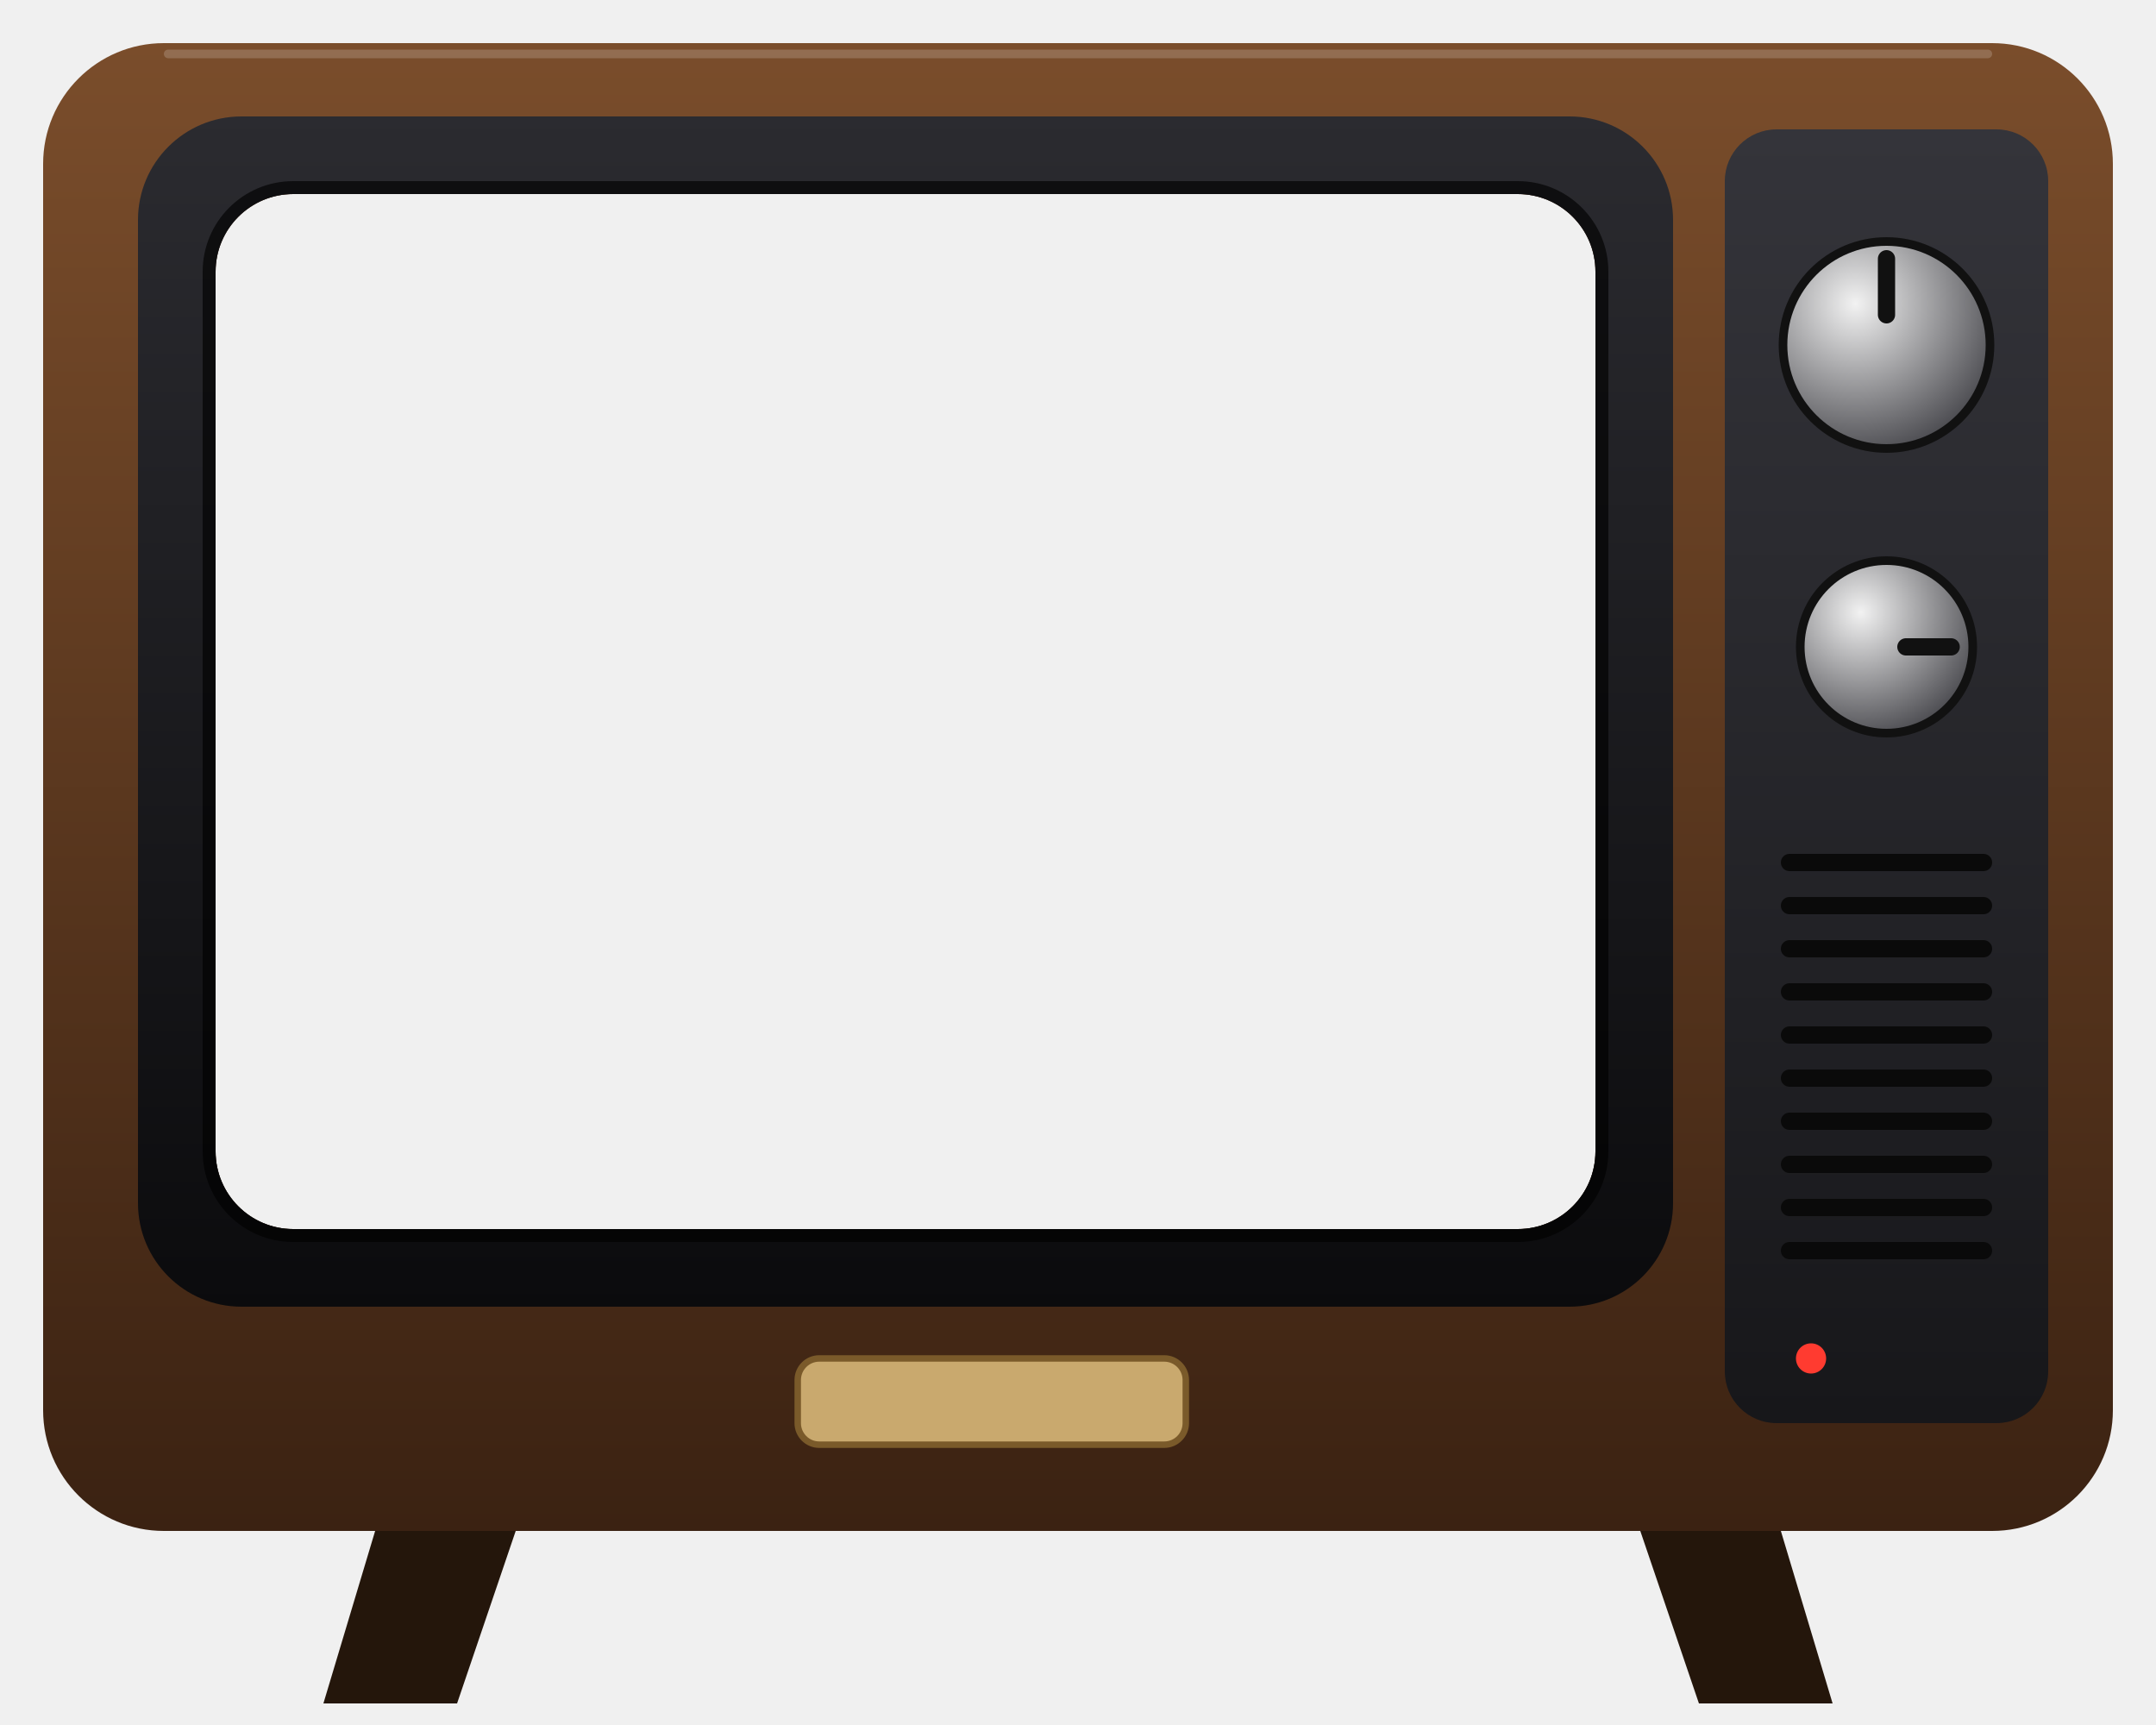
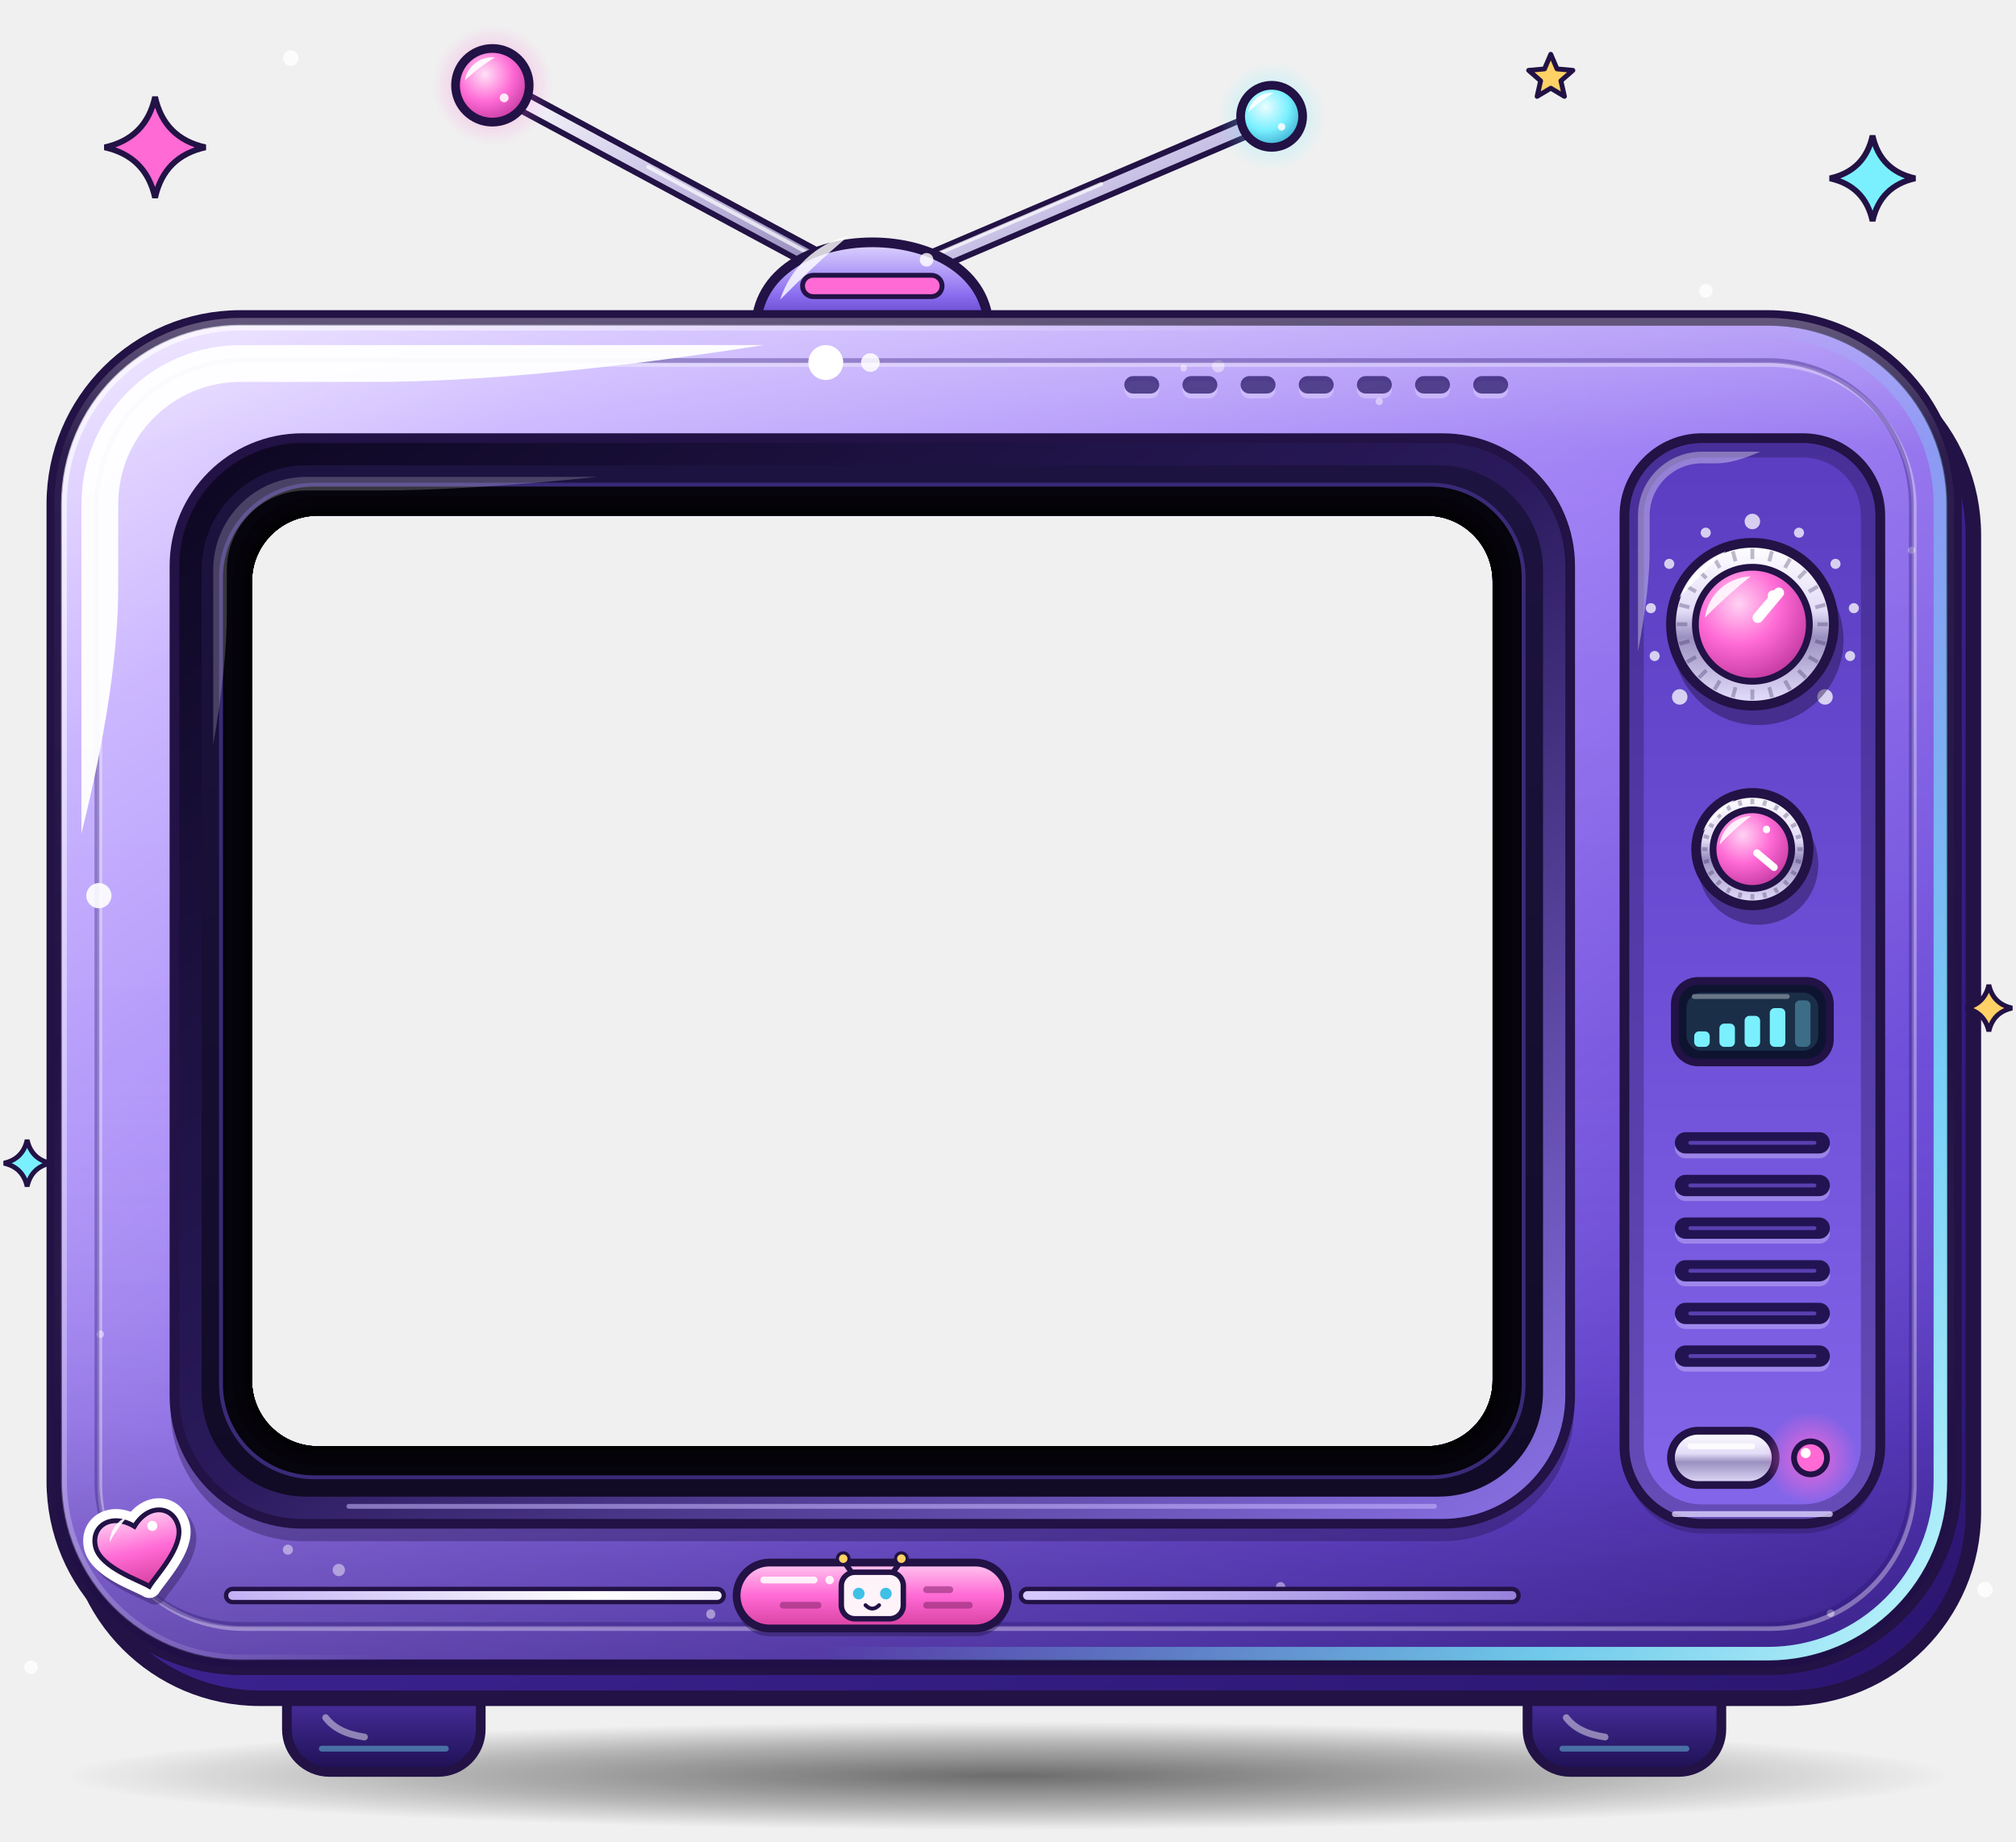
- <svg xmlns="http://www.w3.org/2000/svg" viewBox="0 0 1000 800" width="1000" height="800">
+ <svg xmlns="http://www.w3.org/2000/svg" viewBox="0 0 1040 950" width="1040" height="950" data-frame="crt-tv">
  <defs>
-     <linearGradient id="wood" x1="0" y1="0" x2="0" y2="1">
-       <stop offset="0" stop-color="#7a4d2b" />
-       <stop offset="1" stop-color="#3b2212" />
-     </linearGradient>
-     <linearGradient id="bez" x1="0" y1="0" x2="0" y2="1">
-       <stop offset="0" stop-color="#2b2b30" />
-       <stop offset="1" stop-color="#0b0b0d" />
-     </linearGradient>
-     <linearGradient id="pan" x1="0" y1="0" x2="0" y2="1">
-       <stop offset="0" stop-color="#34343a" />
-       <stop offset="1" stop-color="#17171a" />
-     </linearGradient>
-     <radialGradient id="knob" cx=".35" cy=".3" r=".75">
-       <stop offset="0" stop-color="#f2f2f2" />
-       <stop offset="1" stop-color="#4a4a4f" />
-     </radialGradient>
+     <clipPath id="shell-cut">
+       <path clip-rule="evenodd" d="M0 0H1040V950H0ZM164 266H736A34 34 0 0 1 770 300V712A34 34 0 0 1 736 746H164A34 34 0 0 1 130 712V300A34 34 0 0 1 164 266Z" />
+     </clipPath>
+     <linearGradient id="crtBody" x1="0" y1="0" x2="1" y2="1">
+       <stop offset="0" stop-color="#efe6ff" />
+       <stop offset="0.16" stop-color="#c9b4ff" />
+       <stop offset="0.48" stop-color="#9a79f3" />
+       <stop offset="0.8" stop-color="#6a49d6" />
+       <stop offset="1" stop-color="#4b2fae" />
+     </linearGradient>
+     <linearGradient id="crtSide" x1="0" y1="0" x2="1" y2="1">
+       <stop offset="0" stop-color="#4a2fae" />
+       <stop offset="1" stop-color="#2a1670" />
+     </linearGradient>
+     <linearGradient id="crtShade" x1="0" y1="0" x2="0" y2="1">
+       <stop offset="0" stop-color="#fff" stop-opacity="0.3" />
+       <stop offset="0.1" stop-color="#fff" stop-opacity="0.05" />
+       <stop offset="0.55" stop-color="#fff" stop-opacity="0" />
+       <stop offset="0.82" stop-color="#1b0b4a" stop-opacity="0.1" />
+       <stop offset="1" stop-color="#1b0b4a" stop-opacity="0.4" />
+     </linearGradient>
+     <linearGradient id="crtRim" x1="28" y1="164" x2="1008" y2="860" gradientUnits="userSpaceOnUse">
+       <stop offset="0" stop-color="#7af0ff" stop-opacity="0" />
+       <stop offset="0.6" stop-color="#7af0ff" stop-opacity="0" />
+       <stop offset="0.85" stop-color="#7af0ff" stop-opacity="0.8" />
+       <stop offset="1" stop-color="#c9fbff" />
+     </linearGradient>
+     <linearGradient id="crtKey" x1="28" y1="164" x2="1008" y2="860" gradientUnits="userSpaceOnUse">
+       <stop offset="0" stop-color="#fff" stop-opacity="0.7" />
+       <stop offset="0.3" stop-color="#fff" stop-opacity="0.25" />
+       <stop offset="0.45" stop-color="#fff" stop-opacity="0" />
+     </linearGradient>
+     <linearGradient id="crtBevel" x1="0" y1="0" x2="1" y2="1">
+       <stop offset="0" stop-color="#0d0720" />
+       <stop offset="0.5" stop-color="#2a1a5c" />
+       <stop offset="1" stop-color="#8a72e6" />
+     </linearGradient>
+     <linearGradient id="crtSurround" x1="0" y1="0" x2="0" y2="1">
+       <stop offset="0" stop-color="#1d1340" />
+       <stop offset="1" stop-color="#110b26" />
+     </linearGradient>
+     <linearGradient id="crtPanel" x1="0" y1="0" x2="0" y2="1">
+       <stop offset="0" stop-color="#5a3dc0" />
+       <stop offset="0.5" stop-color="#6c4fd6" />
+       <stop offset="1" stop-color="#8466ea" />
+     </linearGradient>
+     <linearGradient id="crtChrome" x1="0" y1="0" x2="0" y2="1">
+       <stop offset="0" stop-color="#ffffff" />
+       <stop offset="0.42" stop-color="#e3dcf7" />
+       <stop offset="0.58" stop-color="#9a90c0" />
+       <stop offset="1" stop-color="#e8e2ff" />
+     </linearGradient>
+     <linearGradient id="crtTrim" x1="90" y1="0" x2="810" y2="0" gradientUnits="userSpaceOnUse">
+       <stop offset="0" stop-color="#b9a6f5" />
+       <stop offset="0.3" stop-color="#ffffff" />
+       <stop offset="0.6" stop-color="#d7ccff" />
+       <stop offset="1" stop-color="#8f7ad8" />
+     </linearGradient>
+     <radialGradient id="crtCandy" cx="0.38" cy="0.32" r="0.8">
+       <stop offset="0" stop-color="#ffd2f3" />
+       <stop offset="0.45" stop-color="#ff6ad5" />
+       <stop offset="1" stop-color="#b42c94" />
+     </radialGradient>
+     <linearGradient id="crtRod" x1="0" y1="0" x2="1" y2="1">
+       <stop offset="0" stop-color="#ffffff" />
+       <stop offset="0.5" stop-color="#c9c2e6" />
+       <stop offset="1" stop-color="#8d84b5" />
+     </linearGradient>
+     <linearGradient id="crtDome" x1="0" y1="0" x2="0" y2="1">
+       <stop offset="0" stop-color="#e0d6ff" />
+       <stop offset="0.6" stop-color="#8b6ef0" />
+       <stop offset="1" stop-color="#5236b8" />
+     </linearGradient>
+     <radialGradient id="crtPinkBall" cx="0.4" cy="0.35" r="0.75">
+       <stop offset="0" stop-color="#ffe0f7" />
+       <stop offset="0.5" stop-color="#ff6ad5" />
+       <stop offset="1" stop-color="#b42c94" />
+     </radialGradient>
+     <radialGradient id="crtPinkBallGlow" cx="0.5" cy="0.5" r="0.5">
+       <stop offset="0" stop-color="#ff6ad5" stop-opacity="0.55" />
+       <stop offset="1" stop-color="#ff6ad5" stop-opacity="0" />
+     </radialGradient>
+     <radialGradient id="crtCyanBall" cx="0.4" cy="0.35" r="0.75">
+       <stop offset="0" stop-color="#eafdff" />
+       <stop offset="0.5" stop-color="#7af0ff" />
+       <stop offset="1" stop-color="#2a9ac4" />
+     </radialGradient>
+     <radialGradient id="crtCyanBallGlow" cx="0.5" cy="0.5" r="0.5">
+       <stop offset="0" stop-color="#7af0ff" stop-opacity="0.55" />
+       <stop offset="1" stop-color="#7af0ff" stop-opacity="0" />
+     </radialGradient>
+     <linearGradient id="crtFoot" x1="0" y1="0" x2="0" y2="1">
+       <stop offset="0" stop-color="#5a3cc0" />
+       <stop offset="1" stop-color="#1e1052" />
+     </linearGradient>
+     <radialGradient id="crtLed" cx="0.5" cy="0.5" r="0.5">
+       <stop offset="0" stop-color="#ff6ad5" stop-opacity="0.85" />
+       <stop offset="1" stop-color="#ff6ad5" stop-opacity="0" />
+     </radialGradient>
+     <linearGradient id="crtBadge" x1="0" y1="0" x2="0" y2="1">
+       <stop offset="0" stop-color="#ffc8f0" />
+       <stop offset="0.5" stop-color="#ff6ad5" />
+       <stop offset="1" stop-color="#d6409f" />
+     </linearGradient>
+     <radialGradient id="crtFloor" cx="0.5" cy="0.5" r="0.5">
+       <stop offset="0" stop-color="#000" stop-opacity="0.55" />
+       <stop offset="0.6" stop-color="#000" stop-opacity="0.25" />
+       <stop offset="1" stop-color="#000" stop-opacity="0" />
+     </radialGradient>
+     <clipPath id="crtBodyClip">
+       <path d="M124 164H912A96 96 0 0 1 1008 260V764A96 96 0 0 1 912 860H124A96 96 0 0 1 28 764V260A96 96 0 0 1 124 164Z" />
+     </clipPath>
+     <style>.kcrt-led{animation:kcrt-led 2.8s ease-in-out infinite}.kcrt-blink{animation:kcrt-blink 1.6s steps(1) infinite}.kcrt-tw{animation:kcrt-tw 3.2s ease-in-out infinite;transform-box:fill-box;transform-origin:center}.kcrt-tw2{animation-delay:1.6s}@keyframes kcrt-led{0%,100%{opacity:1}50%{opacity:.35}}@keyframes kcrt-blink{0%,49%{fill:#3c6c86}50%,100%{fill:#7af0ff}}@keyframes kcrt-tw{0%,100%{opacity:1;transform:scale(1)}50%{opacity:.45;transform:scale(.7)}}@media (prefers-reduced-motion:reduce){*{animation:none!important}}</style>
  </defs>
-   <path fill="#24160b" d="M180,690L150,790H212L246,690ZM754,690L788,790H850L820,690Z" />
-   <path fill-rule="evenodd" fill="url(#wood)" d="M76,20H924A56,56 0 0 1 980,76V654A56,56 0 0 1 924,710H76A56,56 0 0 1 20,654V76A56,56 0 0 1 76,20ZM136,90H704A36,36 0 0 1 740,126V534A36,36 0 0 1 704,570H136A36,36 0 0 1 100,534V126A36,36 0 0 1 136,90Z" />
-   <path d="M78,25H922" stroke="#fff" stroke-opacity=".18" stroke-width="4" stroke-linecap="round" />
-   <path fill-rule="evenodd" fill="url(#bez)" d="M112,54H728A48,48 0 0 1 776,102V558A48,48 0 0 1 728,606H112A48,48 0 0 1 64,558V102A48,48 0 0 1 112,54ZM136,90H704A36,36 0 0 1 740,126V534A36,36 0 0 1 704,570H136A36,36 0 0 1 100,534V126A36,36 0 0 1 136,90Z" />
-   <path d="M136,87H704A39,39 0 0 1 743,126V534A39,39 0 0 1 704,573H136A39,39 0 0 1 97,534V126A39,39 0 0 1 136,87Z" fill="none" stroke="#000" stroke-opacity=".65" stroke-width="6" />
-   <path fill="url(#pan)" d="M824,60H926A24,24 0 0 1 950,84V636A24,24 0 0 1 926,660H824A24,24 0 0 1 800,636V84A24,24 0 0 1 824,60Z" />
-   <circle cx="875" cy="160" r="48" fill="url(#knob)" stroke="#111" stroke-width="4" />
-   <path d="M875,120V146" stroke="#111" stroke-width="8" stroke-linecap="round" />
-   <circle cx="875" cy="300" r="40" fill="url(#knob)" stroke="#111" stroke-width="4" />
-   <path d="M905,300H884" stroke="#111" stroke-width="8" stroke-linecap="round" />
-   <path d="M830,400H920M830,420H920M830,440H920M830,460H920M830,480H920M830,500H920M830,520H920M830,540H920M830,560H920M830,580H920" stroke="#0a0a0a" stroke-width="8" stroke-linecap="round" />
-   <circle cx="840" cy="630" r="7" fill="#ff3b30" />
-   <path fill="#c9a96e" stroke="#7a5a2a" stroke-width="3" d="M380,630H540A10,10 0 0 1 550,640V660A10,10 0 0 1 540,670H380A10,10 0 0 1 370,660V640A10,10 0 0 1 380,630Z" />
+   <g clip-path="url(#shell-cut)">
+     <path d="M30 916A490 28 0 1 0 1010 916A490 28 0 1 0 30 916Z" fill="url(#crtFloor)" />
+     <path d="M170 858H226A22 22 0 0 1 248 880V892A22 22 0 0 1 226 914H170A22 22 0 0 1 148 892V880A22 22 0 0 1 170 858Z" fill="url(#crtFoot)" stroke="#221245" stroke-width="5" />
+     <path d="M166 902H230" stroke="#7af0ff" stroke-opacity="0.4" stroke-width="3" stroke-linecap="round" />
+     <path d="M168 886Q174 894 188 896" fill="none" stroke="#fff" stroke-opacity="0.45" stroke-width="3.5" stroke-linecap="round" />
+     <path d="M810 858H866A22 22 0 0 1 888 880V892A22 22 0 0 1 866 914H810A22 22 0 0 1 788 892V880A22 22 0 0 1 810 858Z" fill="url(#crtFoot)" stroke="#221245" stroke-width="5" />
+     <path d="M806 902H870" stroke="#7af0ff" stroke-opacity="0.4" stroke-width="3" stroke-linecap="round" />
+     <path d="M808 886Q814 894 828 896" fill="none" stroke="#fff" stroke-opacity="0.45" stroke-width="3.5" stroke-linecap="round" />
+     <g>
+       <path d="M436 142L254 44" stroke="#221245" stroke-width="12" stroke-linecap="round" />
+       <path d="M436 142L254 44" stroke="url(#crtRod)" stroke-width="6" stroke-linecap="round" />
+       <path d="M434.5 140L334.4 86.1" stroke="#fff" stroke-opacity="0.7" stroke-width="2" stroke-linecap="round" />
+       <path d="M464 142L656 60" stroke="#221245" stroke-width="12" stroke-linecap="round" />
+       <path d="M464 142L656 60" stroke="url(#crtRod)" stroke-width="6" stroke-linecap="round" />
+       <path d="M462.5 140L568.1 94.9" stroke="#fff" stroke-opacity="0.7" stroke-width="2" stroke-linecap="round" />
+       <path d="M390 170C390 110 510 110 510 170Z" fill="url(#crtDome)" stroke="#221245" stroke-width="5" />
+       <path d="M419.5 142H480.5A5.5 5.5 0 0 1 486 147.5V147.5A5.5 5.5 0 0 1 480.5 153H419.5A5.5 5.5 0 0 1 414 147.5V147.5A5.5 5.5 0 0 1 419.5 142Z" fill="#ff6ad5" stroke="#221245" stroke-width="2.5" />
+       <path d="M402.45 154.55A50 50 0 0 1 437.9 121.49A587.85 587.85 0 0 0 402.45 154.55Z" fill="#fff" fill-opacity="0.8" />
+       <path d="M474.5 134A3.5 3.5 0 1 0 481.5 134A3.5 3.5 0 1 0 474.5 134Z" fill="#fff" fill-opacity="0.8" />
+       <path d="M223 44A31 31 0 1 0 285 44A31 31 0 1 0 223 44Z" fill="url(#crtPinkBallGlow)" />
+       <path d="M235 44A19 19 0 1 0 273 44A19 19 0 1 0 235 44Z" fill="url(#crtPinkBall)" stroke="#221245" stroke-width="4.5" />
+       <path d="M239.78 41.49A14.44 14.44 0 0 1 255.26 29.61A95.42 95.42 0 0 0 239.78 41.49Z" fill="#fff" fill-opacity="0.9" />
+       <path d="M257.8 50.46A2.28 2.28 0 1 0 262.36 50.46A2.28 2.28 0 1 0 257.8 50.46Z" fill="#fff" fill-opacity="0.85" />
+       <path d="M628 60A28 28 0 1 0 684 60A28 28 0 1 0 628 60Z" fill="url(#crtCyanBallGlow)" />
+       <path d="M640 60A16 16 0 1 0 672 60A16 16 0 1 0 640 60Z" fill="url(#crtCyanBall)" stroke="#221245" stroke-width="4.5" />
+       <path d="M644.02 57.89A12.16 12.16 0 0 1 657.06 47.89A67.74 67.74 0 0 0 644.02 57.89Z" fill="#fff" fill-opacity="0.9" />
+       <path d="M659.2 65.44A1.92 1.92 0 1 0 663.04 65.44A1.92 1.92 0 1 0 659.2 65.44Z" fill="#fff" fill-opacity="0.85" />
+     </g>
+     <path d="M134 180H922A96 96 0 0 1 1018 276V780A96 96 0 0 1 922 876H134A96 96 0 0 1 38 780V276A96 96 0 0 1 134 180Z" fill="url(#crtSide)" stroke="#221245" stroke-width="8" />
+     <path d="M124 164H912A96 96 0 0 1 1008 260V764A96 96 0 0 1 912 860H124A96 96 0 0 1 28 764V260A96 96 0 0 1 124 164Z" fill="url(#crtBody)" stroke="#221245" stroke-width="8" />
+     <g clip-path="url(#crtBodyClip)">
+       <path d="M124 164H912A96 96 0 0 1 1008 260V764A96 96 0 0 1 912 860H124A96 96 0 0 1 28 764V260A96 96 0 0 1 124 164Z" fill="url(#crtShade)" />
+       <path d="M709.62 207.08A1.9 1.9 0 1 0 713.42 207.08A1.9 1.9 0 1 0 709.62 207.08ZM171.61 809.84A3.18 3.18 0 1 0 177.97 809.84A3.18 3.18 0 1 0 171.61 809.84ZM658.23 818.49A2.41 2.41 0 1 0 663.05 818.49A2.41 2.41 0 1 0 658.23 818.49ZM145.92 799.36A2.59 2.59 0 1 0 151.11 799.36A2.59 2.59 0 1 0 145.92 799.36ZM364.34 832.59A2.32 2.32 0 1 0 368.97 832.59A2.32 2.32 0 1 0 364.34 832.59ZM455.87 829.41A2.39 2.39 0 1 0 460.66 829.41A2.39 2.39 0 1 0 455.87 829.41ZM49.83 688.22A1.94 1.94 0 1 0 53.71 688.22A1.94 1.94 0 1 0 49.83 688.22ZM984.31 283.84A1.87 1.87 0 1 0 988.05 283.84A1.87 1.87 0 1 0 984.31 283.84ZM608.95 189.87A1.68 1.68 0 1 0 612.3 189.87A1.68 1.68 0 1 0 608.95 189.87ZM403.46 807.47A3.05 3.05 0 1 0 409.56 807.47A3.05 3.05 0 1 0 403.46 807.47ZM625.28 188.91A3.19 3.19 0 1 0 631.67 188.91A3.19 3.19 0 1 0 625.28 188.91ZM942.41 832.11A1.96 1.96 0 1 0 946.33 832.11A1.96 1.96 0 1 0 942.41 832.11ZM307.97 822.25A3.19 3.19 0 1 0 314.36 822.25A3.19 3.19 0 1 0 307.97 822.25Z" fill="#fff" fill-opacity="0.45" />
+       <path d="" fill="#fff" fill-opacity="0.65" />
+       <path d="M124 186H912A74 74 0 0 1 986 260V764A74 74 0 0 1 912 838H124A74 74 0 0 1 50 764V260A74 74 0 0 1 124 186Z" fill="none" stroke="#fff" stroke-opacity="0.35" stroke-width="2.5" transform="translate(1.5 2)" />
+       <path d="M124 186H912A74 74 0 0 1 986 260V764A74 74 0 0 1 912 838H124A74 74 0 0 1 50 764V260A74 74 0 0 1 124 186Z" fill="none" stroke="#2a1670" stroke-opacity="0.35" stroke-width="2.5" />
+       <path d="M124 171H912A89 89 0 0 1 1001 260V764A89 89 0 0 1 912 853H124A89 89 0 0 1 35 764V260A89 89 0 0 1 124 171Z" fill="none" stroke="url(#crtRim)" stroke-width="7" />
+       <path d="M124 169H912A91 91 0 0 1 1003 260V764A91 91 0 0 1 912 855H124A91 91 0 0 1 33 764V260A91 91 0 0 1 124 169Z" fill="none" stroke="url(#crtKey)" stroke-width="3" />
+     </g>
+     <path d="M584.5 194H593.5A4.5 4.5 0 0 1 598 198.5V198.5A4.5 4.5 0 0 1 593.5 203H584.5A4.5 4.5 0 0 1 580 198.5V198.5A4.5 4.5 0 0 1 584.5 194ZM614.5 194H623.5A4.5 4.5 0 0 1 628 198.5V198.5A4.5 4.5 0 0 1 623.5 203H614.5A4.5 4.5 0 0 1 610 198.5V198.5A4.5 4.5 0 0 1 614.5 194ZM644.5 194H653.5A4.5 4.5 0 0 1 658 198.5V198.5A4.5 4.5 0 0 1 653.5 203H644.5A4.5 4.5 0 0 1 640 198.5V198.5A4.5 4.5 0 0 1 644.5 194ZM674.5 194H683.5A4.5 4.5 0 0 1 688 198.5V198.5A4.5 4.5 0 0 1 683.5 203H674.5A4.5 4.5 0 0 1 670 198.5V198.5A4.5 4.5 0 0 1 674.5 194ZM704.5 194H713.5A4.5 4.5 0 0 1 718 198.5V198.5A4.5 4.5 0 0 1 713.5 203H704.5A4.5 4.5 0 0 1 700 198.5V198.5A4.5 4.5 0 0 1 704.5 194ZM734.5 194H743.5A4.5 4.5 0 0 1 748 198.5V198.5A4.5 4.5 0 0 1 743.5 203H734.5A4.5 4.5 0 0 1 730 198.5V198.5A4.5 4.5 0 0 1 734.5 194ZM764.5 194H773.5A4.5 4.5 0 0 1 778 198.5V198.5A4.5 4.5 0 0 1 773.5 203H764.5A4.5 4.5 0 0 1 760 198.5V198.5A4.5 4.5 0 0 1 764.5 194Z" fill="#e3d9ff" fill-opacity="0.45" transform="translate(0 2.5)" />
+     <path d="M584.5 194H593.5A4.5 4.5 0 0 1 598 198.5V198.5A4.5 4.5 0 0 1 593.5 203H584.5A4.5 4.5 0 0 1 580 198.5V198.5A4.5 4.5 0 0 1 584.5 194ZM614.5 194H623.5A4.5 4.5 0 0 1 628 198.5V198.5A4.5 4.5 0 0 1 623.5 203H614.5A4.5 4.5 0 0 1 610 198.5V198.5A4.5 4.5 0 0 1 614.5 194ZM644.5 194H653.5A4.5 4.5 0 0 1 658 198.5V198.5A4.5 4.5 0 0 1 653.5 203H644.5A4.5 4.5 0 0 1 640 198.5V198.5A4.5 4.5 0 0 1 644.5 194ZM674.5 194H683.5A4.5 4.5 0 0 1 688 198.5V198.5A4.5 4.5 0 0 1 683.5 203H674.5A4.5 4.5 0 0 1 670 198.5V198.5A4.5 4.5 0 0 1 674.5 194ZM704.5 194H713.5A4.5 4.5 0 0 1 718 198.5V198.5A4.5 4.5 0 0 1 713.5 203H704.5A4.5 4.5 0 0 1 700 198.5V198.5A4.5 4.5 0 0 1 704.5 194ZM734.5 194H743.5A4.5 4.5 0 0 1 748 198.5V198.5A4.5 4.5 0 0 1 743.5 203H734.5A4.5 4.5 0 0 1 730 198.5V198.5A4.5 4.5 0 0 1 734.5 194ZM764.5 194H773.5A4.5 4.5 0 0 1 778 198.5V198.5A4.5 4.5 0 0 1 773.5 203H764.5A4.5 4.5 0 0 1 760 198.5V198.5A4.5 4.5 0 0 1 764.5 194Z" fill="#2a1868" fill-opacity="0.75" />
+     <path d="M156 231H744A68 68 0 0 1 812 299V727A68 68 0 0 1 744 795H156A68 68 0 0 1 88 727V299A68 68 0 0 1 156 231Z" fill="#221245" fill-opacity="0.35" />
+     <path d="M156 226H744A66 66 0 0 1 810 292V720A66 66 0 0 1 744 786H156A66 66 0 0 1 90 720V292A66 66 0 0 1 156 226Z" fill="url(#crtBevel)" stroke="#221245" stroke-width="5" />
+     <path d="M158 240H742A54 54 0 0 1 796 294V718A54 54 0 0 1 742 772H158A54 54 0 0 1 104 718V294A54 54 0 0 1 158 240Z" fill="url(#crtSurround)" />
+     <path d="M162 250H738A48 48 0 0 1 786 298V714A48 48 0 0 1 738 762H162A48 48 0 0 1 114 714V298A48 48 0 0 1 162 250Z" fill="#06040c" stroke="#3a2a78" stroke-width="2" />
+     <path d="M164 266H736A34 34 0 0 1 770 300V712A34 34 0 0 1 736 746H164A34 34 0 0 1 130 712V300A34 34 0 0 1 164 266Z" fill="none" stroke="#000" stroke-width="20" stroke-opacity="0.22" />
+     <path d="M164 266H736A34 34 0 0 1 770 300V712A34 34 0 0 1 736 746H164A34 34 0 0 1 130 712V300A34 34 0 0 1 164 266Z" fill="none" stroke="#000" stroke-width="10" stroke-opacity="0.38" />
+     <path d="M164 266H736A34 34 0 0 1 770 300V712A34 34 0 0 1 736 746H164A34 34 0 0 1 130 712V300A34 34 0 0 1 164 266Z" fill="none" stroke="#000" stroke-width="4" stroke-opacity="0.7" />
+     <path d="M110 384V294A48 48 0 0 1 158 246H308Q240.5 253 195.5 253H158A41 41 0 0 0 117 294V316.5Q117 343.5 110 384Z" fill="#fff" fill-opacity="0.2" />
+     <path d="M740 777H180" stroke="#c9b8ff" stroke-opacity="0.55" stroke-width="2.5" stroke-linecap="round" />
+     <g>
+       <path d="M120 823H370M530 823H780" stroke="#221245" stroke-width="9" stroke-linecap="round" />
+       <path d="M120 823H370M530 823H780" stroke="url(#crtTrim)" stroke-width="4.5" stroke-linecap="round" />
+       <path d="M397 810H503A17 17 0 0 1 520 827V827A17 17 0 0 1 503 844H397A17 17 0 0 1 380 827V827A17 17 0 0 1 397 810Z" fill="#221245" fill-opacity="0.4" />
+       <path d="M397 806H503A17 17 0 0 1 520 823V823A17 17 0 0 1 503 840H397A17 17 0 0 1 380 823V823A17 17 0 0 1 397 806Z" fill="url(#crtBadge)" stroke="#221245" stroke-width="4" />
+       <path d="M394 815H420" stroke="#fff" stroke-opacity="0.85" stroke-width="3.5" stroke-linecap="round" />
+       <path d="M425.8 815A2.2 2.2 0 1 0 430.2 815A2.2 2.2 0 1 0 425.8 815Z" fill="#fff" fill-opacity="0.85" />
+       <path d="M404 828H422M478 828H500M478 820H490" stroke="#7a1f63" stroke-opacity="0.5" stroke-width="3.5" stroke-linecap="round" />
+       <path d="M440 812L435 805M460 812L465 805" stroke="#221245" stroke-width="2.8" stroke-linecap="round" />
+       <path d="M432 804A3 3 0 1 0 438 804A3 3 0 1 0 432 804ZM462 804A3 3 0 1 0 468 804A3 3 0 1 0 462 804Z" fill="#ffd166" stroke="#221245" stroke-width="1.6" />
+       <path d="M441 811H459A7 7 0 0 1 466 818V828A7 7 0 0 1 459 835H441A7 7 0 0 1 434 828V818A7 7 0 0 1 441 811Z" fill="#fff3fa" stroke="#221245" stroke-width="2.8" />
+       <path d="M440 822A3 3 0 1 0 446 822A3 3 0 1 0 440 822ZM454 822A3 3 0 1 0 460 822A3 3 0 1 0 454 822Z" fill="#3fc0e6" />
+       <path d="M446.5 828Q450 831.5 453.5 828" fill="none" stroke="#221245" stroke-width="2" stroke-linecap="round" />
+     </g>
+     <g>
+       <path d="M878 231H930A40 40 0 0 1 970 271V751A40 40 0 0 1 930 791H878A40 40 0 0 1 838 751V271A40 40 0 0 1 878 231Z" fill="#221245" fill-opacity="0.3" />
+       <path d="M878 226H930A40 40 0 0 1 970 266V746A40 40 0 0 1 930 786H878A40 40 0 0 1 838 746V266A40 40 0 0 1 878 226Z" fill="url(#crtPanel)" stroke="#221245" stroke-width="5" />
+       <path d="M878 232H930A34 34 0 0 1 964 266V746A34 34 0 0 1 930 780H878A34 34 0 0 1 844 746V266A34 34 0 0 1 878 232Z" fill="none" stroke="#1b0f3d" stroke-opacity="0.3" stroke-width="8" />
+       <path d="M864 781H944" stroke="#e3d9ff" stroke-opacity="0.75" stroke-width="3" stroke-linecap="round" />
+       <path d="M845 336V266A33 33 0 0 1 878 233H908Q894.5 239 885.5 239H878A27 27 0 0 0 851 266V283.5Q851 304.5 845 336Z" fill="#fff" fill-opacity="0.35" />
+       <path d="M862.52 359.48A4 4 0 1 0 870.52 359.48A4 4 0 1 0 862.52 359.48ZM850.99 338.38A2.6 2.6 0 1 0 856.19 338.38A2.6 2.6 0 1 0 850.99 338.38ZM849.05 313.71A2.6 2.6 0 1 0 854.25 313.71A2.6 2.6 0 1 0 849.05 313.71ZM858.52 290.85A2.6 2.6 0 1 0 863.72 290.85A2.6 2.6 0 1 0 858.52 290.85ZM877.34 274.78A2.6 2.6 0 1 0 882.54 274.78A2.6 2.6 0 1 0 877.34 274.78ZM900 269A4 4 0 1 0 908 269A4 4 0 1 0 900 269ZM925.46 274.78A2.6 2.6 0 1 0 930.66 274.78A2.6 2.6 0 1 0 925.46 274.78ZM944.28 290.85A2.6 2.6 0 1 0 949.48 290.85A2.6 2.6 0 1 0 944.28 290.85ZM953.75 313.71A2.6 2.6 0 1 0 958.95 313.71A2.6 2.6 0 1 0 953.75 313.71ZM951.81 338.38A2.6 2.6 0 1 0 957.01 338.38A2.6 2.6 0 1 0 951.81 338.38ZM937.48 359.48A4 4 0 1 0 945.48 359.48A4 4 0 1 0 937.48 359.48Z" fill="#fff" fill-opacity="0.75" />
+       <path d="M863 330A44 44 0 1 0 951 330A44 44 0 1 0 863 330Z" fill="#221245" fill-opacity="0.45" />
+       <path d="M862 322A42 42 0 1 0 946 322A42 42 0 1 0 862 322Z" fill="url(#crtChrome)" stroke="#221245" stroke-width="5" />
+       <path d="M943 322L937.6 322M941.67 332.09L936.46 330.7M937.77 341.5L933.1 338.8M931.58 349.58L927.76 345.76M923.5 355.77L920.8 351.1M914.09 359.67L912.7 354.46M904 361L904 355.6M893.91 359.67L895.3 354.46M884.5 355.77L887.2 351.1M876.42 349.58L880.24 345.76M870.23 341.5L874.9 338.8M866.33 332.09L871.54 330.7M865 322L870.4 322M866.33 311.91L871.54 313.3M870.23 302.5L874.9 305.2M876.42 294.42L880.24 298.24M884.5 288.23L887.2 292.9M893.91 284.33L895.3 289.54M904 283L904 288.4M914.09 284.33L912.7 289.54M923.5 288.23L920.8 292.9M931.58 294.42L927.76 298.24M937.77 302.5L933.1 305.2M941.67 311.91L936.46 313.3" stroke="#221245" stroke-opacity="0.28" stroke-width="2" />
+       <path d="M874.6 322A29.4 29.4 0 1 0 933.4 322A29.4 29.4 0 1 0 874.6 322Z" fill="url(#crtCandy)" stroke="#221245" stroke-width="3.5" />
+       <path d="M906.83 318.62L917.61 305.78" stroke="#fff" stroke-width="5.46" stroke-linecap="round" />
+       <path d="M879.54 318.56A24.7 24.7 0 0 1 903.14 297.32A252.24 252.24 0 0 0 879.54 318.56Z" fill="#fff" fill-opacity="0.85" />
+       <path d="M911.94 307.3A2.65 2.65 0 1 0 917.23 307.3A2.65 2.65 0 1 0 911.94 307.3Z" fill="#fff" />
+       <path d="M866.41 308.32A40 40 0 0 1 890.32 284.41A286.02 286.02 0 0 0 866.41 308.32Z" fill="#fff" fill-opacity="0.9" />
+       <path d="M876 446A31 31 0 1 0 938 446A31 31 0 1 0 876 446Z" fill="#221245" fill-opacity="0.45" />
+       <path d="M875 438A29 29 0 1 0 933 438A29 29 0 1 0 875 438Z" fill="url(#crtChrome)" stroke="#221245" stroke-width="5" />
+       <path d="M930 438L927.2 438M929.11 444.73L926.41 444M926.52 451L924.09 449.6M922.38 456.38L920.4 454.4M917 460.52L915.6 458.09M910.73 463.11L910 460.41M904 464L904 461.2M897.27 463.11L898 460.41M891 460.52L892.4 458.09M885.62 456.38L887.6 454.4M881.48 451L883.91 449.6M878.89 444.73L881.59 444M878 438L880.8 438M878.89 431.27L881.59 432M881.48 425L883.91 426.4M885.62 419.62L887.6 421.6M891 415.48L892.4 417.91M897.27 412.89L898 415.59M904 412L904 414.8M910.73 412.89L910 415.59M917 415.48L915.6 417.91M922.38 419.62L920.4 421.6M926.52 425L924.09 426.4M929.11 431.27L926.41 432" stroke="#221245" stroke-opacity="0.28" stroke-width="2" />
+       <path d="M883.7 438A20.3 20.3 0 1 0 924.3 438A20.3 20.3 0 1 0 883.7 438Z" fill="url(#crtCandy)" stroke="#221245" stroke-width="3.5" />
+       <path d="M906.33 439.96L915.2 447.39" stroke="#fff" stroke-width="3.77" stroke-linecap="round" />
+       <path d="M887.11 435.63A17.05 17.05 0 0 1 903.4 420.96A120.39 120.39 0 0 0 887.11 435.63Z" fill="#fff" fill-opacity="0.85" />
+       <path d="M909.48 427.85A1.83 1.83 0 1 0 913.13 427.85A1.83 1.83 0 1 0 909.48 427.85Z" fill="#fff" />
+       <path d="M878.63 428.77A27 27 0 0 1 894.77 412.63A130.45 130.45 0 0 0 878.63 428.77Z" fill="#fff" fill-opacity="0.9" />
+       <path d="M876 506H932A12 12 0 0 1 944 518V536A12 12 0 0 1 932 548H876A12 12 0 0 1 864 536V518A12 12 0 0 1 876 506Z" fill="#0e1430" stroke="#221245" stroke-width="4" />
+       <path d="M878 512H930A8 8 0 0 1 938 520V534A8 8 0 0 1 930 542H878A8 8 0 0 1 870 534V520A8 8 0 0 1 878 512Z" fill="#7af0ff" fill-opacity="0.12" />
+       <path d="M876.5 532H879.5A2.5 2.5 0 0 1 882 534.5V537.5A2.5 2.5 0 0 1 879.5 540H876.5A2.5 2.5 0 0 1 874 537.5V534.5A2.5 2.5 0 0 1 876.5 532Z" fill="#7af0ff" />
+       <path d="M889.5 528H892.5A2.5 2.5 0 0 1 895 530.5V537.5A2.5 2.5 0 0 1 892.5 540H889.5A2.5 2.5 0 0 1 887 537.5V530.5A2.5 2.5 0 0 1 889.5 528Z" fill="#7af0ff" />
+       <path d="M902.5 524H905.5A2.5 2.5 0 0 1 908 526.5V537.5A2.5 2.5 0 0 1 905.5 540H902.5A2.5 2.5 0 0 1 900 537.5V526.5A2.5 2.5 0 0 1 902.5 524Z" fill="#7af0ff" />
+       <path d="M915.5 520H918.5A2.5 2.5 0 0 1 921 522.5V537.5A2.5 2.5 0 0 1 918.5 540H915.5A2.5 2.5 0 0 1 913 537.5V522.5A2.5 2.5 0 0 1 915.5 520Z" fill="#7af0ff" />
+       <path d="M928.5 516H931.5A2.5 2.5 0 0 1 934 518.5V537.5A2.5 2.5 0 0 1 931.5 540H928.5A2.5 2.5 0 0 1 926 537.5V518.5A2.5 2.5 0 0 1 928.5 516Z" fill="#3c6c86" class="kcrt-blink" />
+       <path d="M874 514H922" stroke="#fff" stroke-opacity="0.35" stroke-width="2.5" stroke-linecap="round" />
+       <path d="M869.5 584H938.5A5.5 5.5 0 0 1 944 589.5V589.5A5.5 5.5 0 0 1 938.5 595H869.5A5.5 5.5 0 0 1 864 589.5V589.5A5.5 5.5 0 0 1 869.5 584ZM869.5 606H938.5A5.5 5.5 0 0 1 944 611.5V611.5A5.5 5.5 0 0 1 938.5 617H869.5A5.5 5.5 0 0 1 864 611.5V611.5A5.5 5.5 0 0 1 869.5 606ZM869.5 628H938.5A5.5 5.5 0 0 1 944 633.5V633.5A5.5 5.5 0 0 1 938.5 639H869.5A5.5 5.5 0 0 1 864 633.5V633.5A5.5 5.5 0 0 1 869.5 628ZM869.5 650H938.5A5.5 5.5 0 0 1 944 655.5V655.5A5.5 5.5 0 0 1 938.5 661H869.5A5.5 5.5 0 0 1 864 655.5V655.5A5.5 5.5 0 0 1 869.5 650ZM869.5 672H938.5A5.5 5.5 0 0 1 944 677.5V677.5A5.5 5.5 0 0 1 938.5 683H869.5A5.5 5.5 0 0 1 864 677.5V677.5A5.5 5.5 0 0 1 869.5 672ZM869.5 694H938.5A5.5 5.5 0 0 1 944 699.5V699.5A5.5 5.5 0 0 1 938.5 705H869.5A5.5 5.5 0 0 1 864 699.5V699.5A5.5 5.5 0 0 1 869.5 694Z" fill="#e3d9ff" fill-opacity="0.35" transform="translate(0 2.5)" />
+       <path d="M869.5 584H938.5A5.5 5.5 0 0 1 944 589.5V589.5A5.5 5.5 0 0 1 938.5 595H869.5A5.5 5.5 0 0 1 864 589.5V589.5A5.5 5.5 0 0 1 869.5 584ZM869.5 606H938.5A5.5 5.5 0 0 1 944 611.5V611.5A5.5 5.5 0 0 1 938.5 617H869.5A5.5 5.5 0 0 1 864 611.5V611.5A5.5 5.5 0 0 1 869.5 606ZM869.5 628H938.5A5.5 5.5 0 0 1 944 633.5V633.5A5.5 5.5 0 0 1 938.5 639H869.5A5.5 5.5 0 0 1 864 633.5V633.5A5.5 5.5 0 0 1 869.5 628ZM869.5 650H938.5A5.5 5.5 0 0 1 944 655.5V655.5A5.5 5.5 0 0 1 938.5 661H869.5A5.5 5.5 0 0 1 864 655.5V655.5A5.5 5.5 0 0 1 869.5 650ZM869.5 672H938.5A5.5 5.5 0 0 1 944 677.5V677.5A5.5 5.5 0 0 1 938.5 683H869.5A5.5 5.5 0 0 1 864 677.5V677.5A5.5 5.5 0 0 1 869.5 672ZM869.5 694H938.5A5.5 5.5 0 0 1 944 699.5V699.5A5.5 5.5 0 0 1 938.5 705H869.5A5.5 5.5 0 0 1 864 699.5V699.5A5.5 5.5 0 0 1 869.5 694Z" fill="#221452" />
+       <path d="M872 589.5H936M872 611.5H936M872 633.5H936M872 655.5H936M872 677.5H936M872 699.5H936" stroke="#5a3fb0" stroke-width="2" stroke-linecap="round" />
+       <path d="M876 738H902A14 14 0 0 1 916 752V752A14 14 0 0 1 902 766H876A14 14 0 0 1 862 752V752A14 14 0 0 1 876 738Z" fill="url(#crtChrome)" stroke="#221245" stroke-width="4" />
+       <path d="M872 746H904" stroke="#fff" stroke-opacity="0.85" stroke-width="3" stroke-linecap="round" />
+       <path d="M910 752A24 24 0 1 0 958 752A24 24 0 1 0 910 752Z" fill="url(#crtLed)" class="kcrt-led" />
+       <path d="M925.5 752A8.5 8.5 0 1 0 942.5 752A8.5 8.5 0 1 0 925.5 752Z" fill="#ff6ad5" stroke="#221245" stroke-width="3" />
+       <path d="M928.9 749.5A2.6 2.6 0 1 0 934.1 749.5A2.6 2.6 0 1 0 928.9 749.5Z" fill="#fff" />
+     </g>
+     <path d="M42 430V260A82 82 0 0 1 124 178H394Q272.5 197 191.5 197H124A63 63 0 0 0 61 260V302.5Q61 353.5 42 430Z" fill="#fff" fill-opacity="0.95" />
+     <path d="M417 187A9 9 0 1 0 435 187A9 9 0 1 0 417 187Z" fill="#fff" />
+     <path d="M444.2 187A4.8 4.8 0 1 0 453.8 187A4.8 4.8 0 1 0 444.2 187Z" fill="#fff" fill-opacity="0.85" />
+     <path d="M44.5 462A6.5 6.5 0 1 0 57.5 462A6.5 6.5 0 1 0 44.5 462Z" fill="#fff" fill-opacity="0.9" />
+     <g transform="translate(72 798) rotate(-14)">
+       <path d="M0 20.9C-4.4 16.5 -22 5.5 -22 -5.5C-22 -16.5 -9.9 -20.9 0 -11C9.9 -20.9 22 -16.5 22 -5.5C22 5.5 4.4 16.5 0 20.9Z" fill="#221245" fill-opacity="0.35" transform="translate(2 4)" stroke="#221245" stroke-opacity="0.35" stroke-width="12" stroke-linejoin="round" />
+       <path d="M0 20.9C-4.4 16.5 -22 5.5 -22 -5.5C-22 -16.5 -9.9 -20.9 0 -11C9.9 -20.9 22 -16.5 22 -5.5C22 5.5 4.4 16.5 0 20.9Z" fill="#fff" stroke="#fff" stroke-width="12" stroke-linejoin="round" />
+       <path d="M0 20.9C-4.4 16.5 -22 5.5 -22 -5.5C-22 -16.5 -9.9 -20.9 0 -11C9.9 -20.9 22 -16.5 22 -5.5C22 5.5 4.4 16.5 0 20.9Z" fill="none" stroke="#221245" stroke-opacity="0.25" stroke-width="1.5" />
+       <path d="M0 20.9C-4.4 16.5 -22 5.5 -22 -5.5C-22 -16.5 -9.9 -20.9 0 -11C9.9 -20.9 22 -16.5 22 -5.5C22 5.5 4.4 16.5 0 20.9Z" fill="url(#crtBadge)" stroke="#221245" stroke-width="2.5" />
+       <path d="M-14.42 -6.13A15 15 0 0 1 -2.09 -16.85A66.99 66.99 0 0 0 -14.42 -6.13Z" fill="#fff" fill-opacity="0.9" />
+       <path d="M6.4 -9A2.6 2.6 0 1 0 11.6 -9A2.6 2.6 0 1 0 6.4 -9Z" fill="#fff" />
+     </g>
+     <g class="kcrt-tw">
+       <path d="M80 50Q84.68 71.32 106 76Q84.68 80.68 80 102Q75.32 80.68 54 76Q75.32 71.32 80 50Z" fill="#ff6ad5" stroke="#221245" stroke-width="3" />
+     </g>
+     <g class="kcrt-tw kcrt-tw2">
+       <path d="M966 70Q969.96 88.04 988 92Q969.96 95.96 966 114Q962.04 95.96 944 92Q962.04 88.04 966 70Z" fill="#7af0ff" stroke="#221245" stroke-width="3" />
+     </g>
+     <path d="M1026 508Q1028.16 517.84 1038 520Q1028.16 522.16 1026 532Q1023.84 522.16 1014 520Q1023.84 517.84 1026 508Z" fill="#ffd166" stroke="#221245" stroke-width="2.5" />
+     <path d="M14 588Q16.16 597.84 26 600Q16.16 602.16 14 612Q11.84 602.16 2 600Q11.84 597.84 14 588Z" fill="#7af0ff" stroke="#221245" stroke-width="2.5" />
+     <path d="M800 28L803.23 35.55L811.41 36.29L805.23 41.7L807.05 49.71L800 45.5L792.95 49.71L794.77 41.7L788.59 36.29L796.77 35.55Z" fill="#ffd166" stroke="#221245" stroke-width="2.5" stroke-linejoin="round" />
+     <path d="M146 30A4 4 0 1 0 154 30A4 4 0 1 0 146 30ZM876.5 150A3.5 3.5 0 1 0 883.5 150A3.5 3.5 0 1 0 876.5 150ZM1020 820A4 4 0 1 0 1028 820A4 4 0 1 0 1020 820ZM12.5 860A3.5 3.5 0 1 0 19.5 860A3.5 3.5 0 1 0 12.5 860Z" fill="#fff" fill-opacity="0.8" />
+   </g>
</svg>
